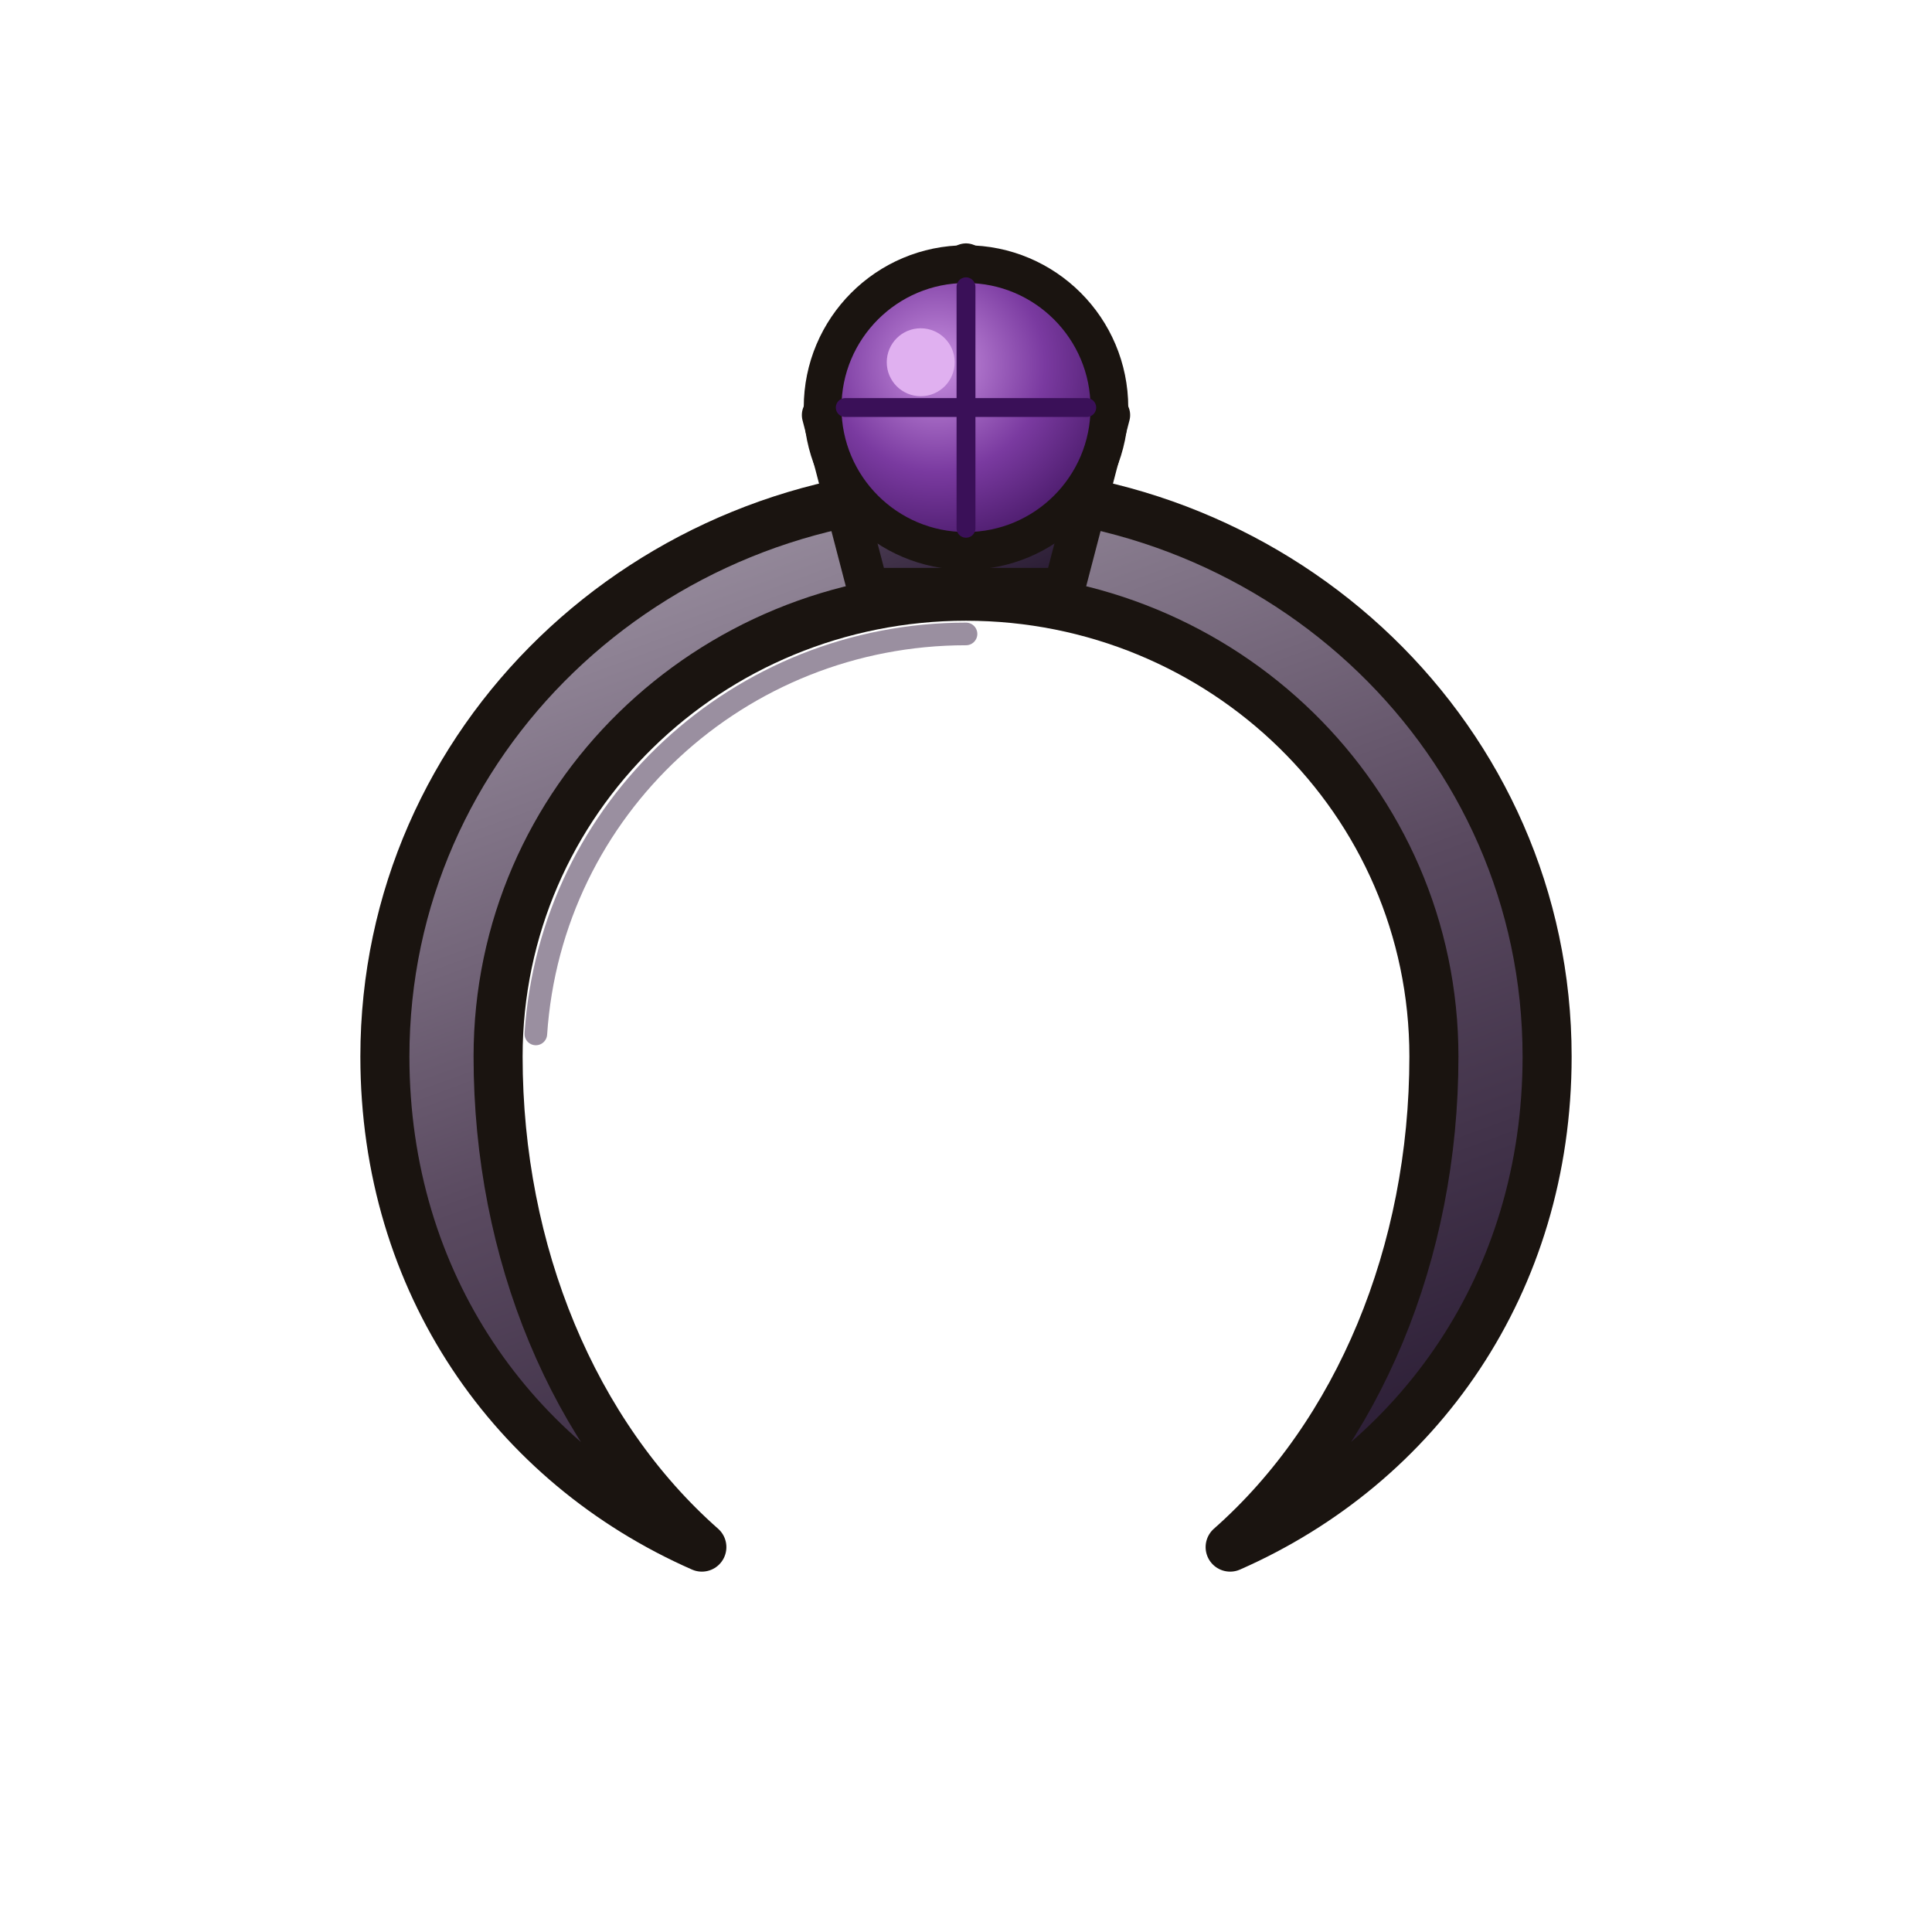
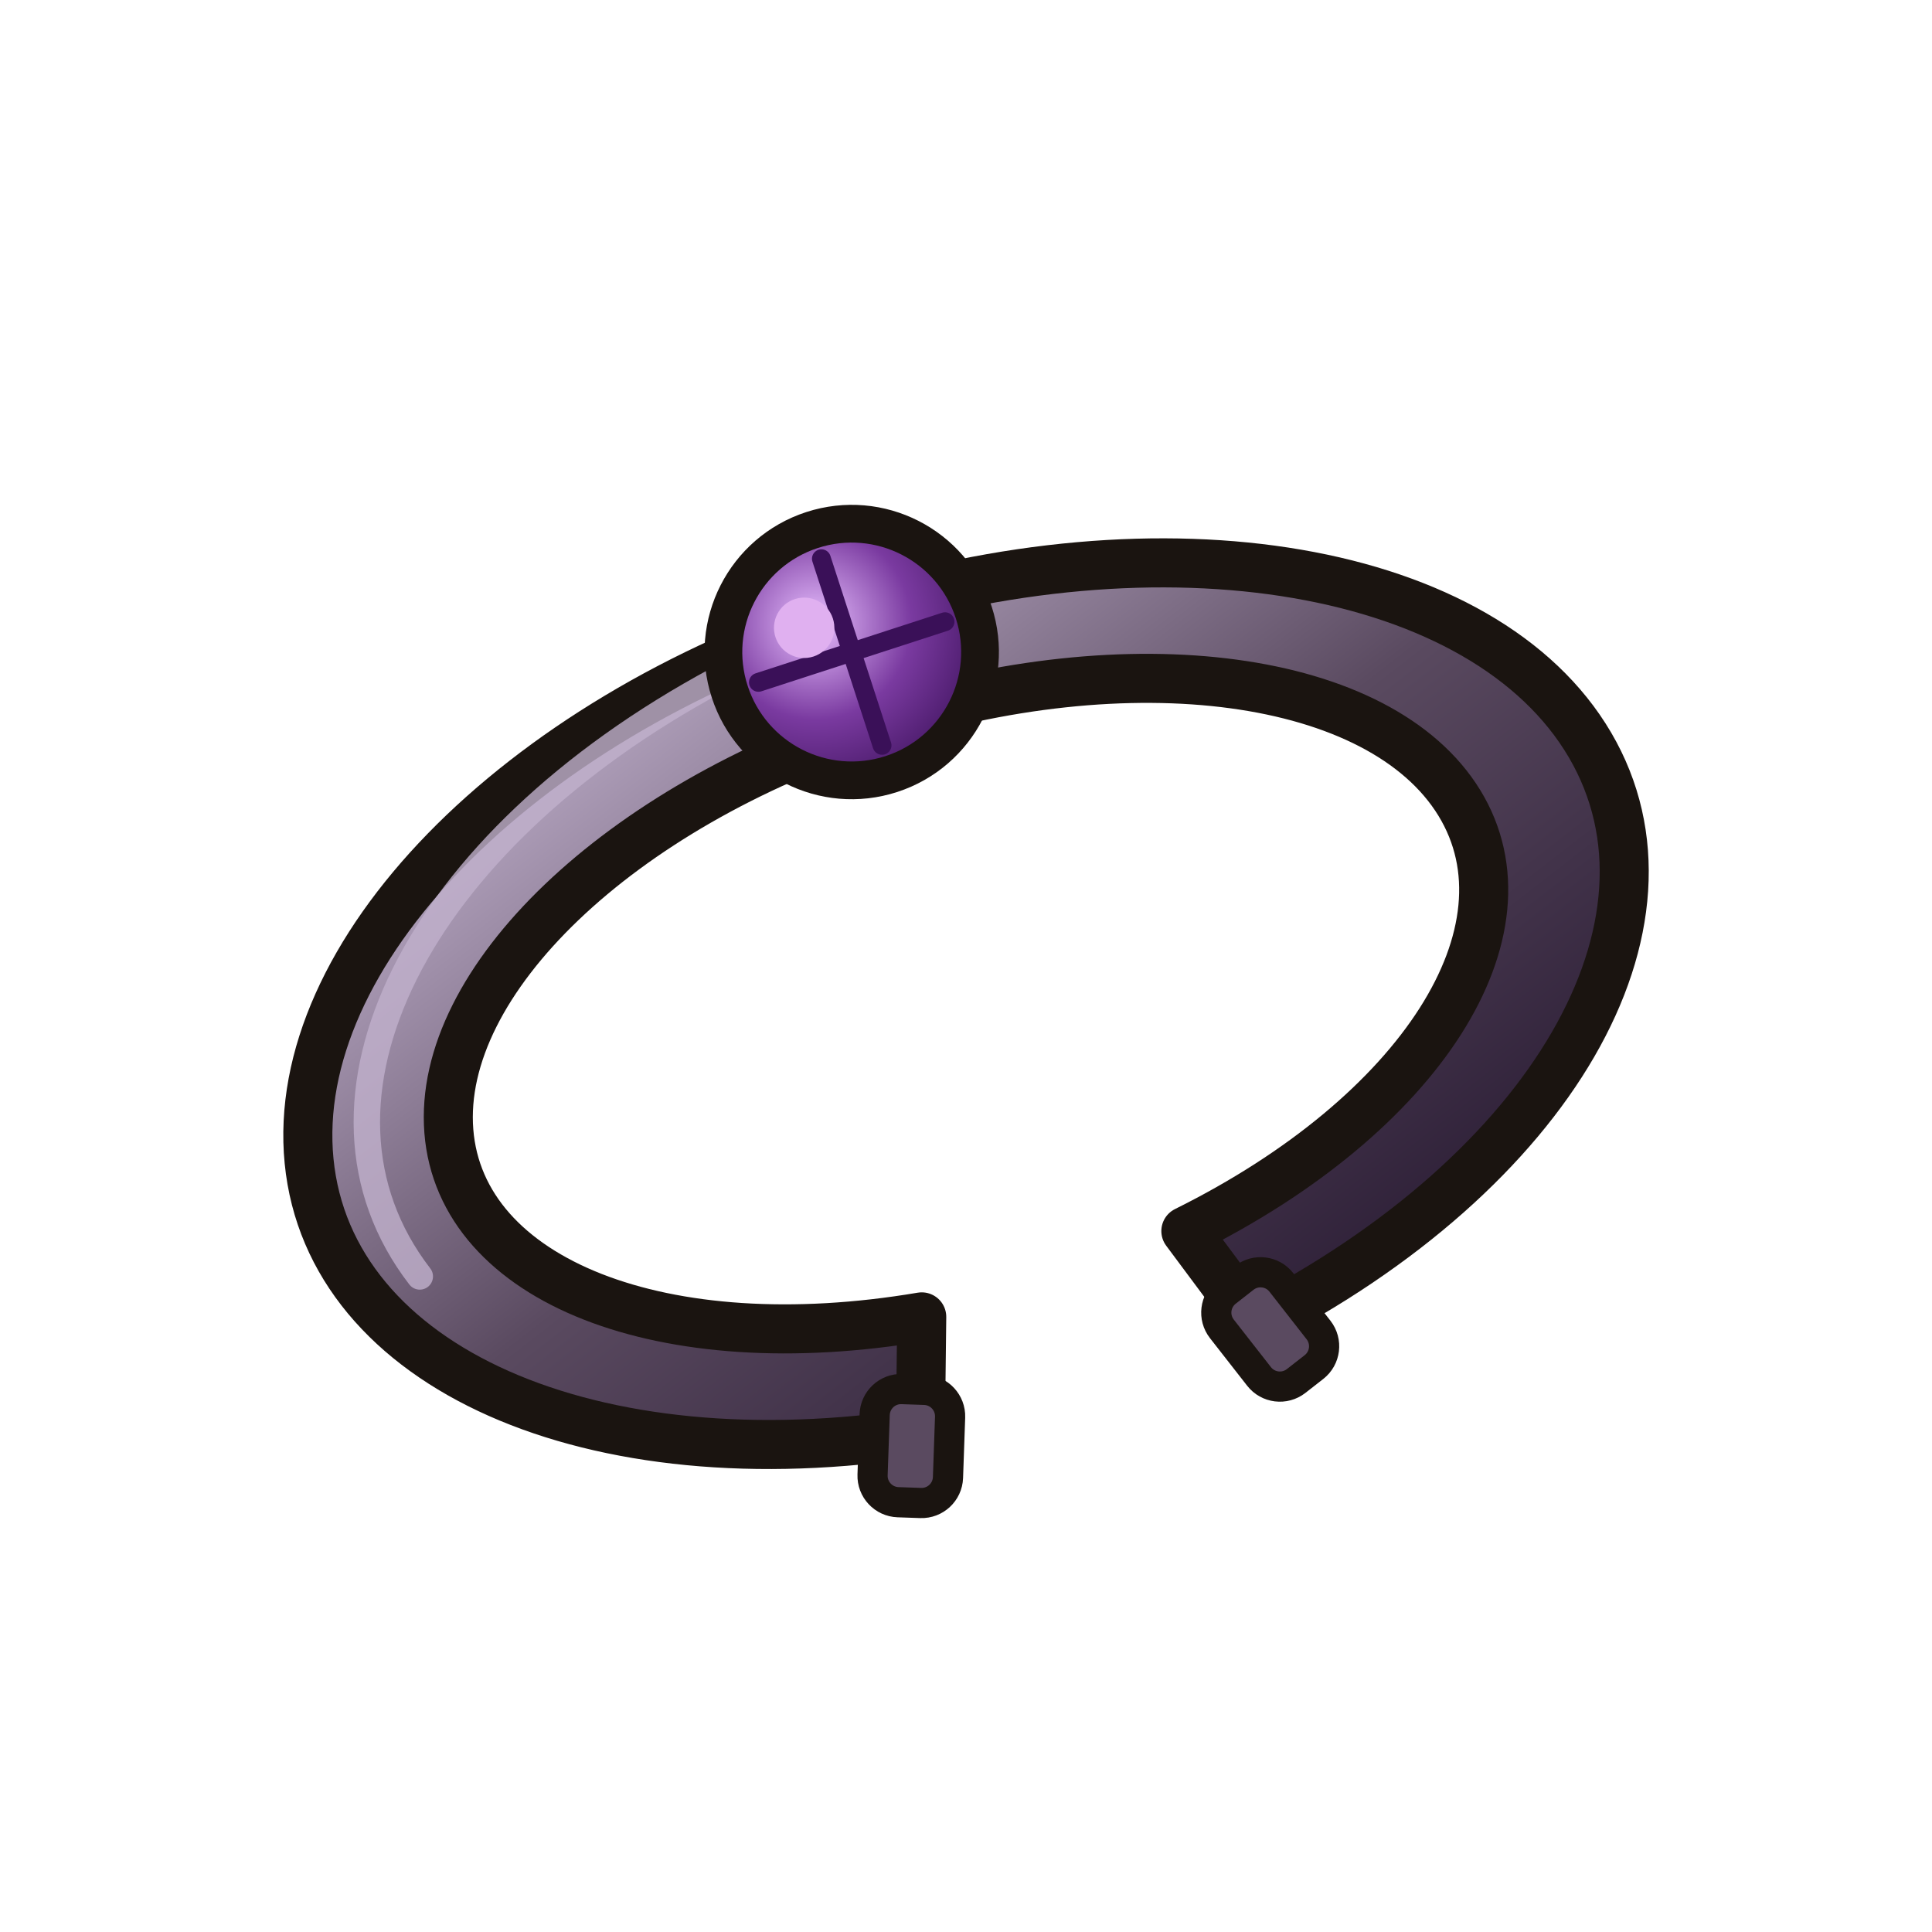
<svg xmlns="http://www.w3.org/2000/svg" viewBox="0 0 512 512">
  <defs>
-     <linearGradient id="afflicted_bracelet_b" x1="0.3" y1="0" x2="0.7" y2="1">
-       <stop offset="0" stop-color="#9a8fa0" />
+     <linearGradient id="afflicted_bracelet_b" x1="0.2" y1="0" x2="0.8" y2="1">
+       <stop offset="0" stop-color="#c0b0cc" />
      <stop offset="0.5" stop-color="#5a4a60" />
      <stop offset="1" stop-color="#2a1c34" />
    </linearGradient>
    <radialGradient id="afflicted_bracelet_gem" cx="0.4" cy="0.35" r="0.75">
-       <stop offset="0" stop-color="#c890e0" />
+       <stop offset="0" stop-color="#e8c0ff" />
      <stop offset="0.5" stop-color="#7a3aa0" />
      <stop offset="1" stop-color="#3a1058" />
    </radialGradient>
  </defs>
-   <g stroke="#1a1410" stroke-width="13" stroke-linejoin="round" stroke-linecap="round">
-     <path d="M 256 130 C 340 130 410 196 410 280 C 410 340 376 388 326 410 C 360 380 380 332 380 280 C 380 212 324 158 256 158 C 188 158 132 212 132 280 C 132 332 152 380 186 410 C 136 388 102 340 102 280 C 102 196 172 130 256 130 Z" fill="url(#afflicted_bracelet_b)" />
-     <path d="M 256 168 C 196 168 146 214 142 274" fill="none" stroke="#9a8fa0" stroke-width="6" />
-     <path d="M 218 110 L 256 70 L 294 110 L 282 156 L 230 156 Z" fill="url(#afflicted_bracelet_b)" stroke="#1a1410" stroke-width="11" />
-     <circle cx="256" cy="108" r="38" fill="url(#afflicted_bracelet_gem)" stroke="#1a1410" stroke-width="10" />
-     <path d="M 256 76 L 256 140 M 224 108 L 288 108" stroke="#3a1058" stroke-width="5" fill="none" />
-     <circle cx="244" cy="96" r="9" fill="#e0b0f0" stroke="none" />
+   <g transform="rotate(-18 256 266)" stroke="#1a1410" stroke-width="13" stroke-linejoin="round" stroke-linecap="round">
+     <path d="M 209.4 370.3 A 180 108 0 1 1 302.6 370.3 L 292.8 341.3 A 142 78 0 1 0 219.2 341.3 Z" fill="url(#afflicted_bracelet_b)" />
+     <path d="M 96 290 A 180 108 0 0 1 220 164" fill="none" stroke="#c0b0cc" stroke-width="7" opacity="0.8" />
+     <rect x="196" y="358" width="20" height="30" rx="7" fill="#5a4a60" stroke="#1a1410" stroke-width="8" transform="rotate(20 206 373)" />
+     <rect x="296" y="358" width="20" height="30" rx="7" fill="#5a4a60" stroke="#1a1410" stroke-width="8" transform="rotate(-20 306 373)" />
+     <circle cx="256" cy="168" r="34" fill="url(#afflicted_bracelet_gem)" stroke="#1a1410" stroke-width="10" />
+     <path d="M 256 142 L 256 194 M 230 168 L 282 168" stroke="#3a1058" stroke-width="5" fill="none" />
+     <circle cx="246" cy="158" r="8" fill="#e0b0f0" stroke="none" />
  </g>
</svg>
